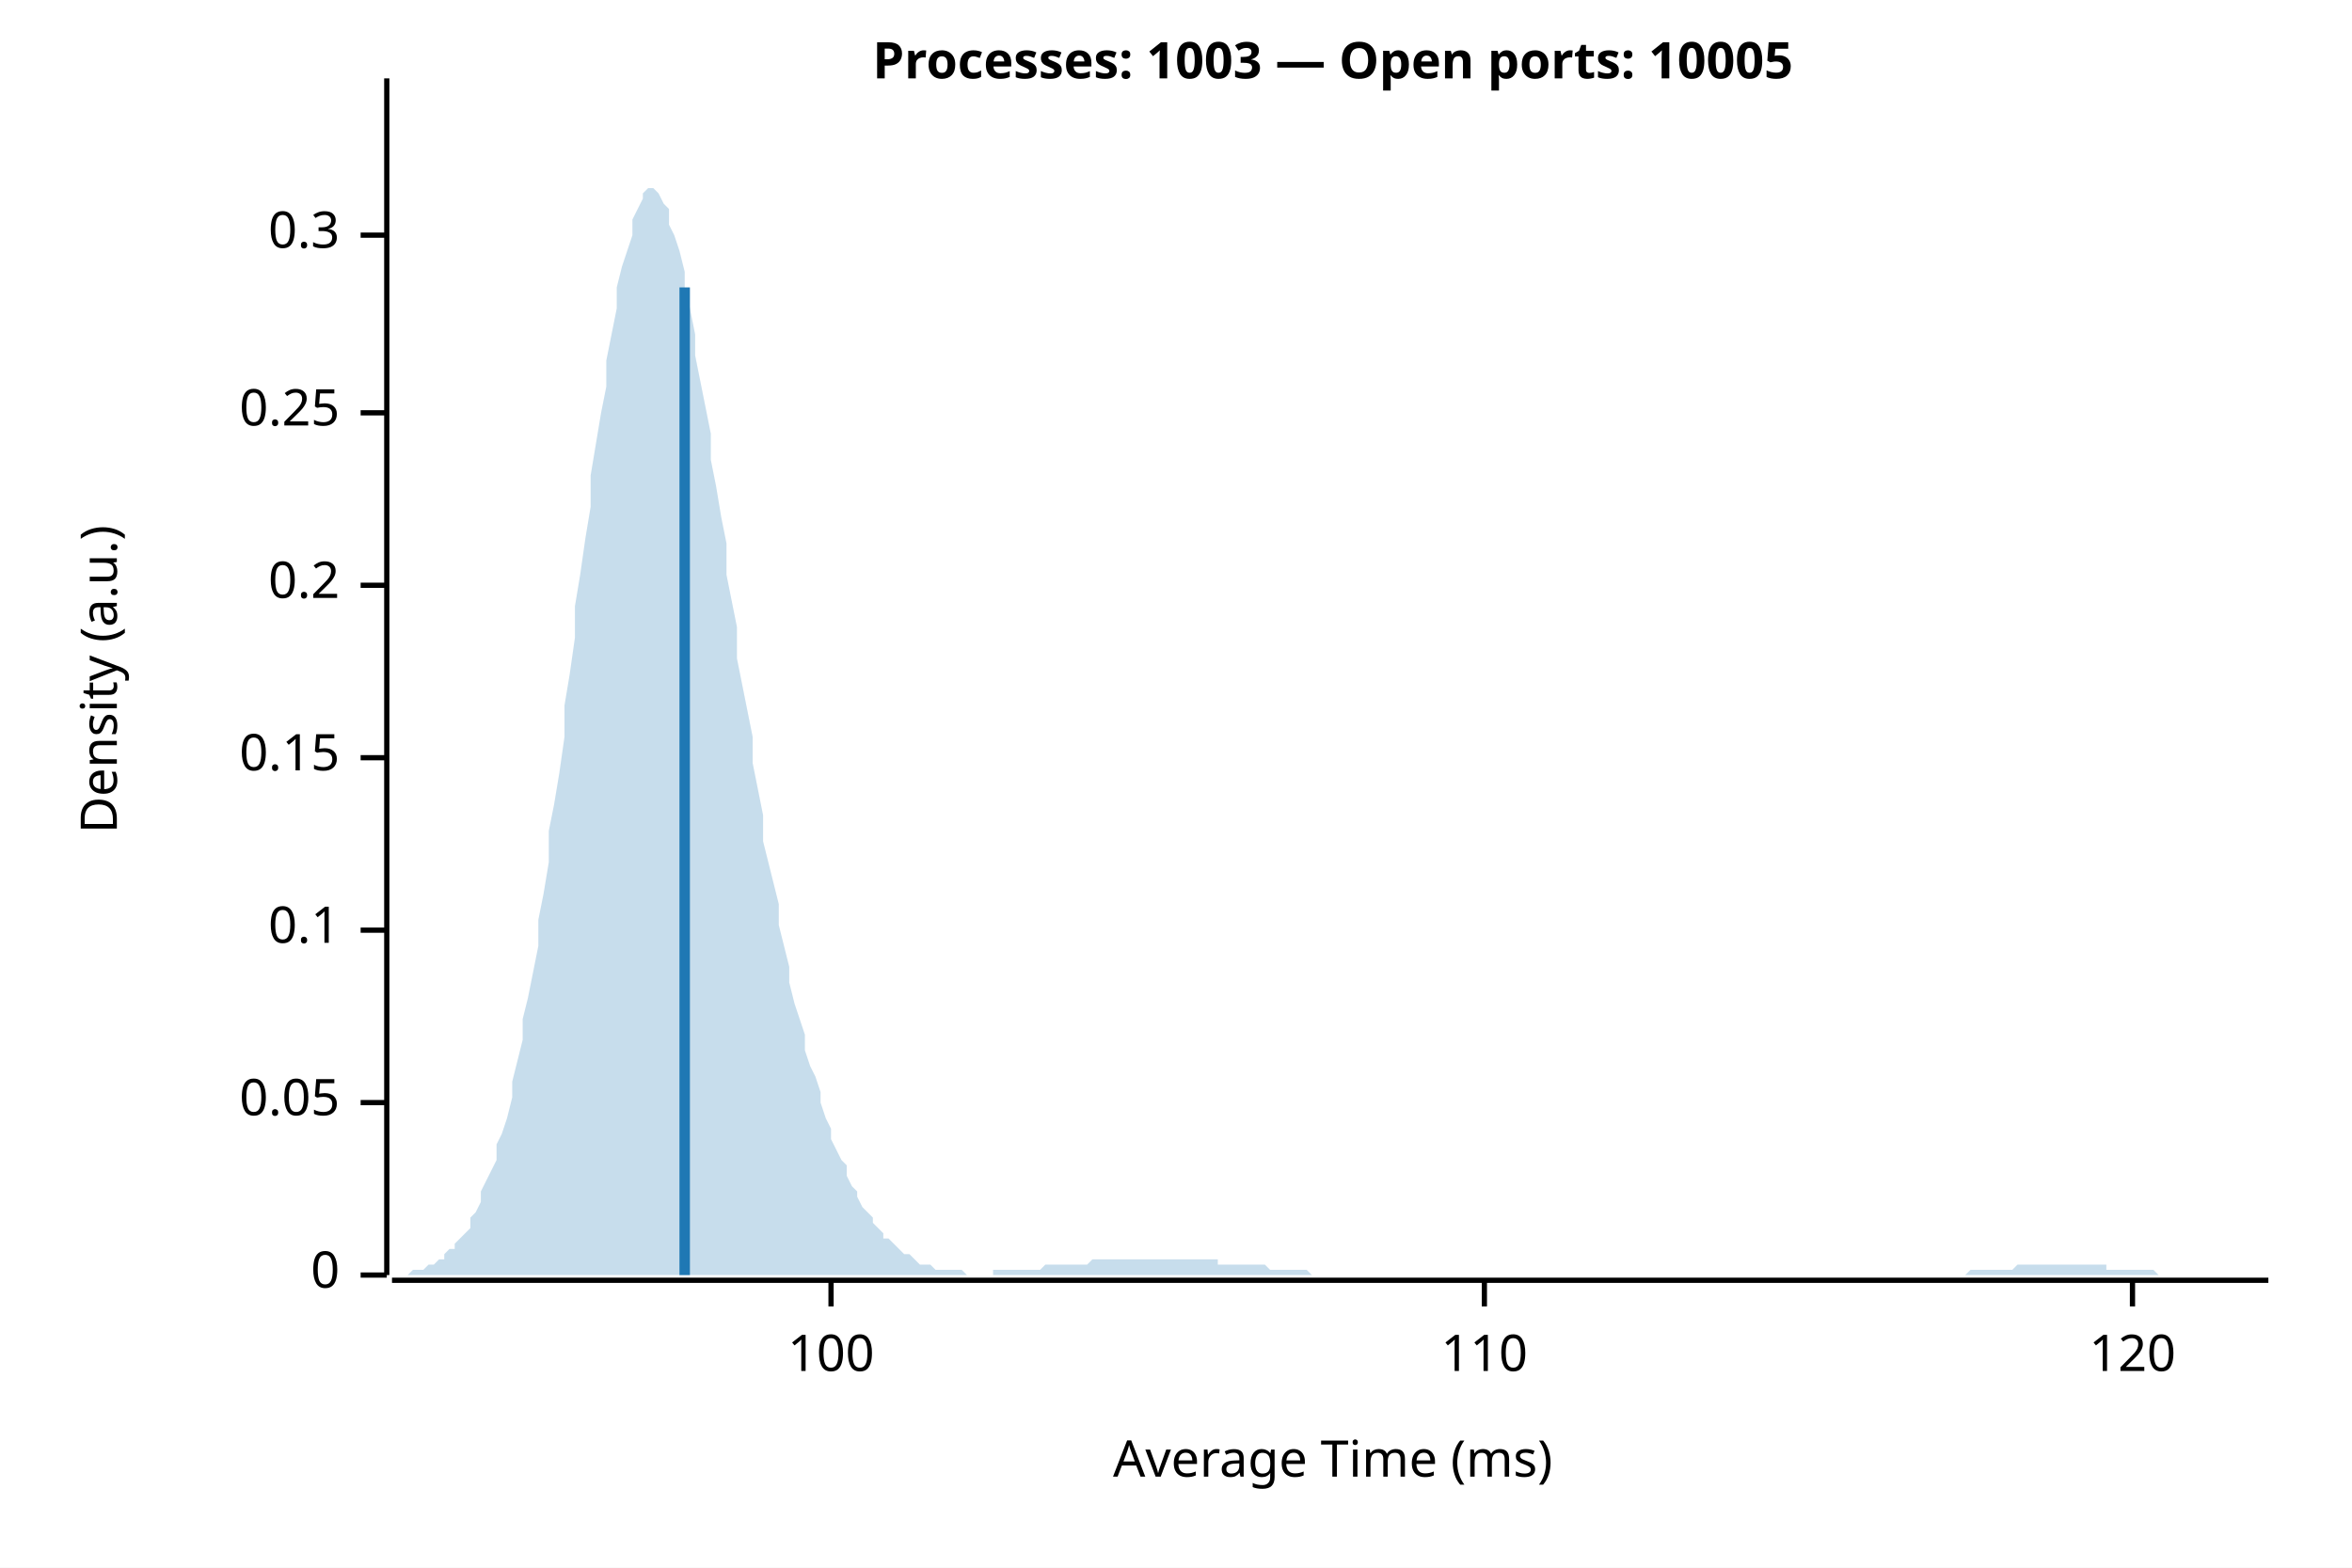
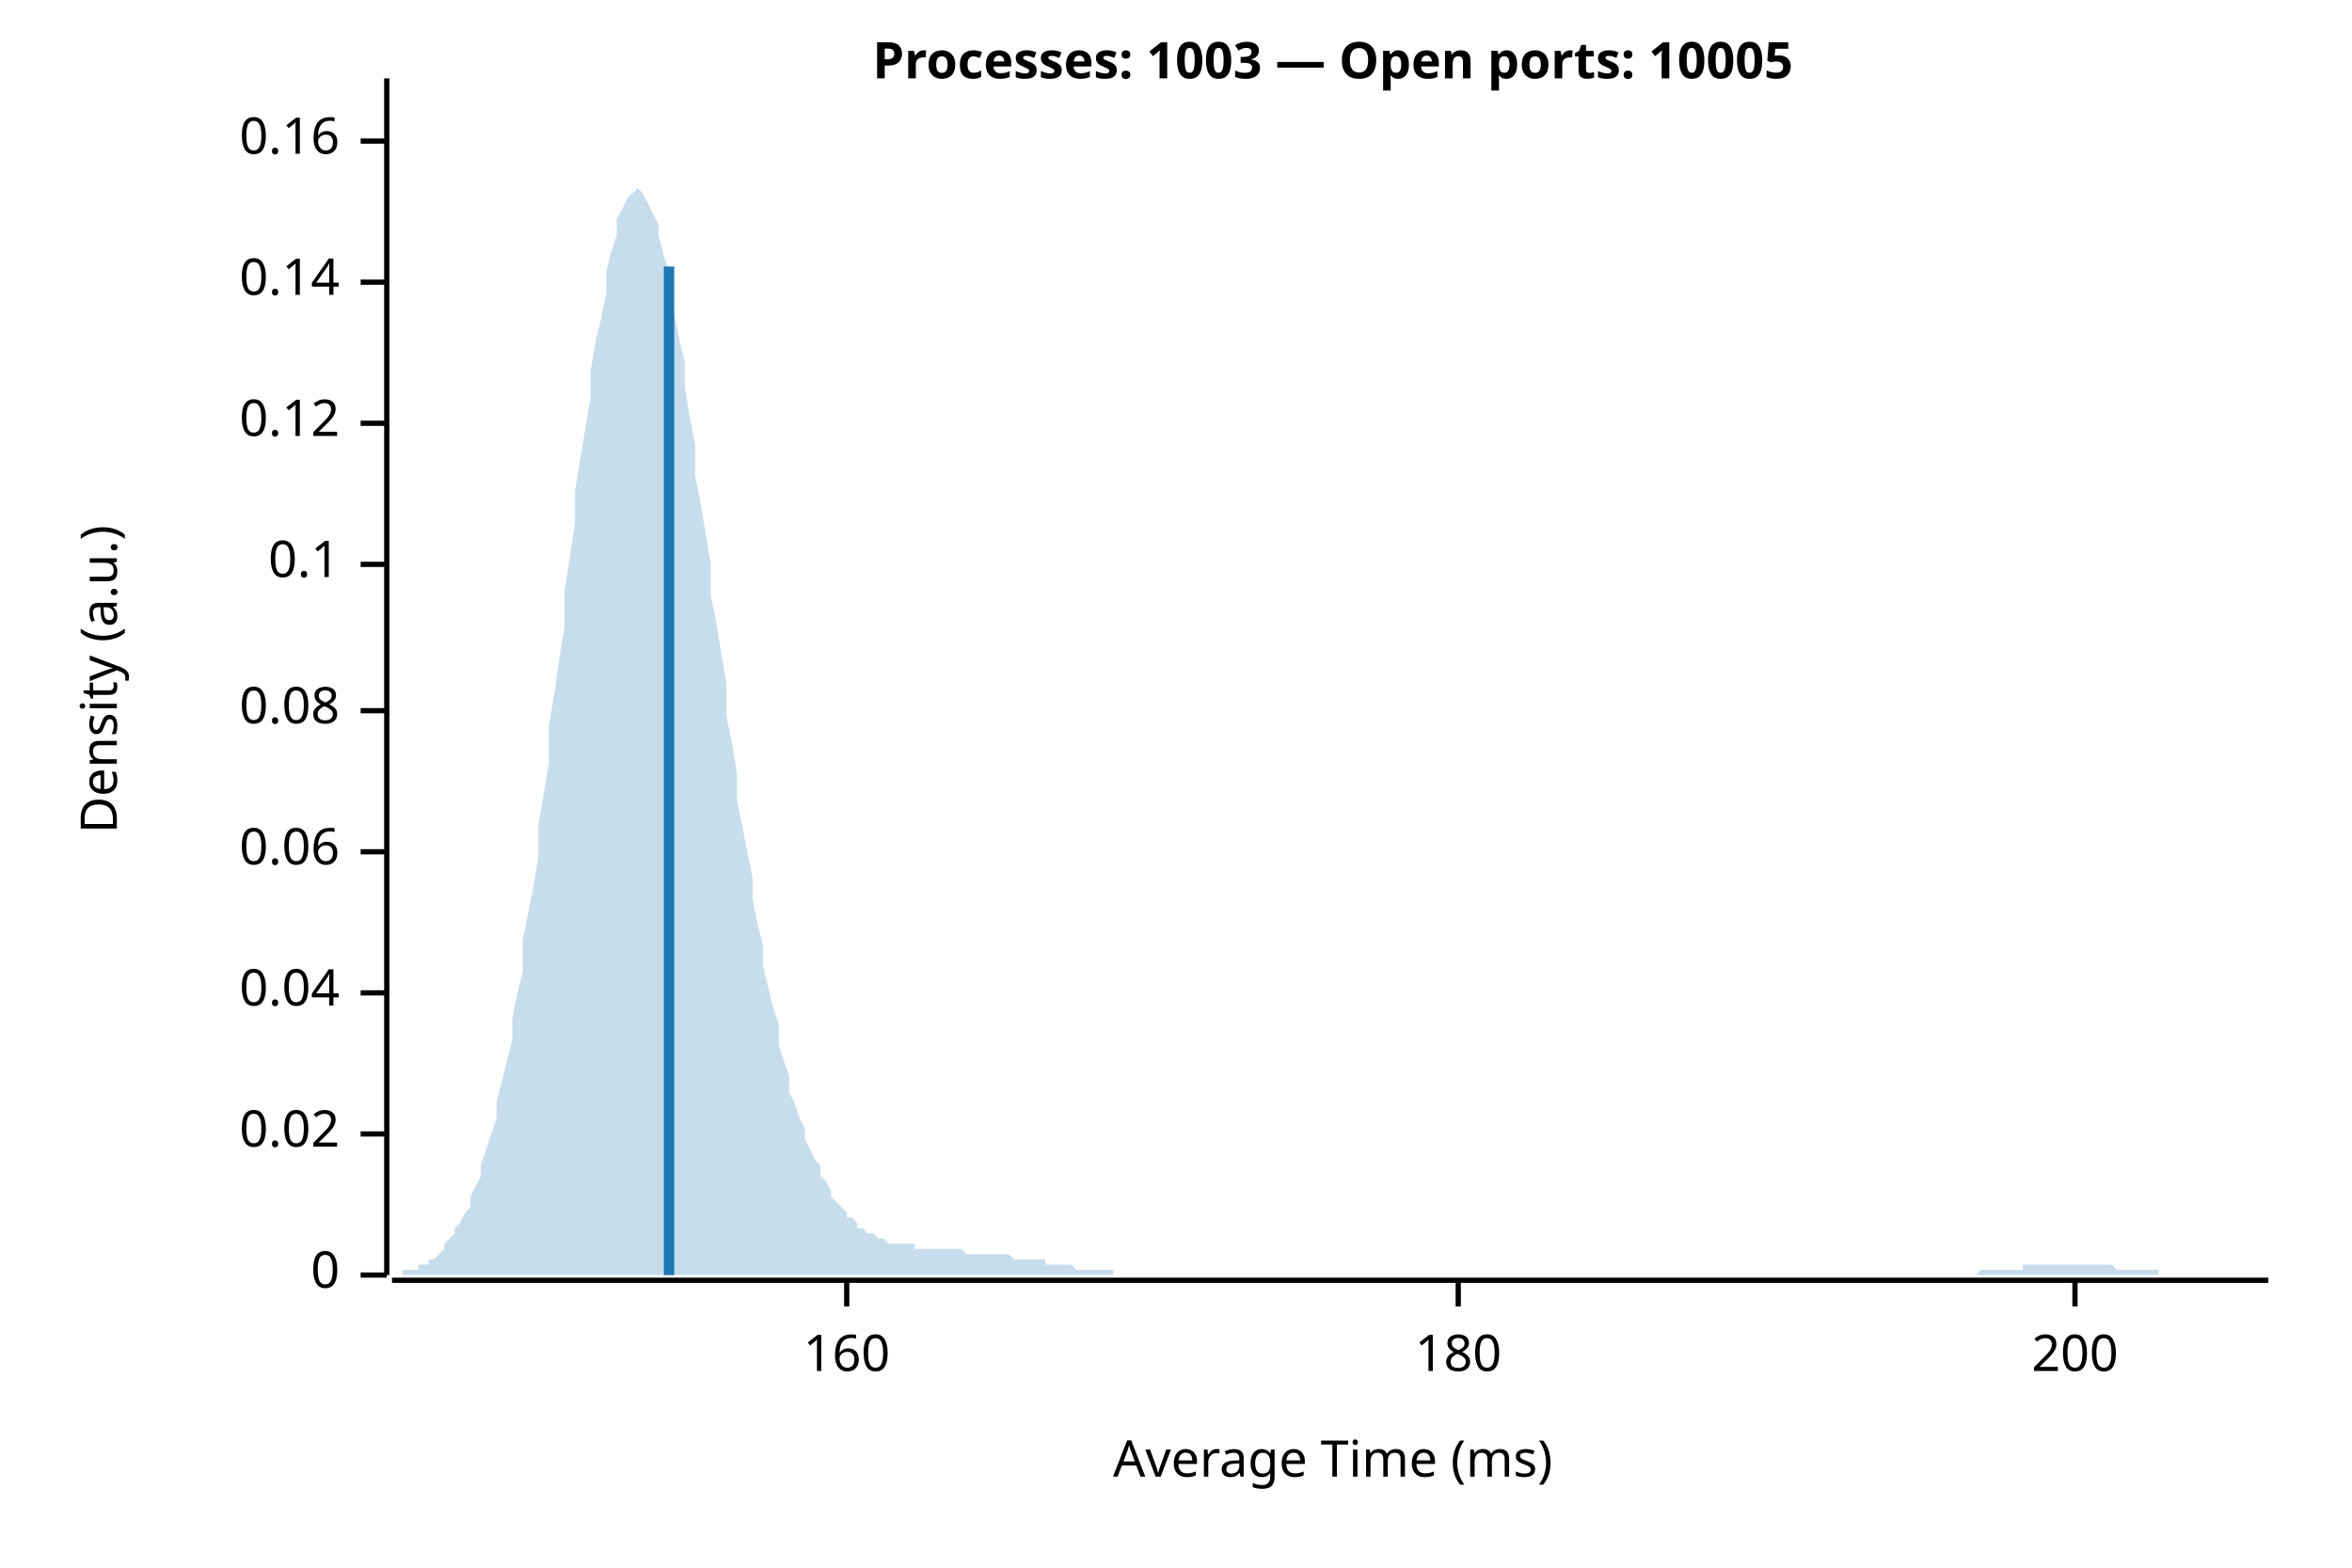
<svg xmlns="http://www.w3.org/2000/svg" width="450" height="300" viewBox="0 0 450 300">
  <rect width="100%" height="100%" fill="white" />
  <text x="255" y="15" font-weight="bold" text-anchor="middle" font-family="sans-serif" font-size="9.677" opacity="1" fill="#000000">Processes: 1003 — Open ports: 10005</text>
  <text x="15" y="130" dy="0.76em" text-anchor="middle" font-family="sans-serif" font-size="9.677" opacity="1" fill="#000000" transform="rotate(270, 15, 130)">
Density (a.u.)
</text>
  <text x="255" y="285" dy="-0.5ex" text-anchor="middle" font-family="sans-serif" font-size="9.677" opacity="1" fill="#000000">
Average Time (ms)
</text>
  <polyline fill="none" opacity="1" stroke="#000000" stroke-width="1" points="74,15 74,244 " />
  <text x="65" y="244" dy="0.5ex" text-anchor="end" font-family="sans-serif" font-size="9.677" opacity="1" fill="#000000">
0
</text>
  <polyline fill="none" opacity="1" stroke="#000000" stroke-width="1" points="69,244 74,244 " />
-   <text x="65" y="211" dy="0.5ex" text-anchor="end" font-family="sans-serif" font-size="9.677" opacity="1" fill="#000000">
- 0.05
+   <text x="65" y="217" dy="0.5ex" text-anchor="end" font-family="sans-serif" font-size="9.677" opacity="1" fill="#000000">
+ 0.02
</text>
-   <polyline fill="none" opacity="1" stroke="#000000" stroke-width="1" points="69,211 74,211 " />
-   <text x="65" y="178" dy="0.5ex" text-anchor="end" font-family="sans-serif" font-size="9.677" opacity="1" fill="#000000">
+   <polyline fill="none" opacity="1" stroke="#000000" stroke-width="1" points="69,217 74,217 " />
+   <text x="65" y="190" dy="0.5ex" text-anchor="end" font-family="sans-serif" font-size="9.677" opacity="1" fill="#000000">
+ 0.04
+ </text>
+   <polyline fill="none" opacity="1" stroke="#000000" stroke-width="1" points="69,190 74,190 " />
+   <text x="65" y="163" dy="0.5ex" text-anchor="end" font-family="sans-serif" font-size="9.677" opacity="1" fill="#000000">
+ 0.06
+ </text>
+   <polyline fill="none" opacity="1" stroke="#000000" stroke-width="1" points="69,163 74,163 " />
+   <text x="65" y="136" dy="0.5ex" text-anchor="end" font-family="sans-serif" font-size="9.677" opacity="1" fill="#000000">
+ 0.08
+ </text>
+   <polyline fill="none" opacity="1" stroke="#000000" stroke-width="1" points="69,136 74,136 " />
+   <text x="65" y="108" dy="0.5ex" text-anchor="end" font-family="sans-serif" font-size="9.677" opacity="1" fill="#000000">
0.1
</text>
-   <polyline fill="none" opacity="1" stroke="#000000" stroke-width="1" points="69,178 74,178 " />
-   <text x="65" y="145" dy="0.5ex" text-anchor="end" font-family="sans-serif" font-size="9.677" opacity="1" fill="#000000">
- 0.15
+   <polyline fill="none" opacity="1" stroke="#000000" stroke-width="1" points="69,108 74,108 " />
+   <text x="65" y="81" dy="0.5ex" text-anchor="end" font-family="sans-serif" font-size="9.677" opacity="1" fill="#000000">
+ 0.12
</text>
-   <polyline fill="none" opacity="1" stroke="#000000" stroke-width="1" points="69,145 74,145 " />
-   <text x="65" y="112" dy="0.5ex" text-anchor="end" font-family="sans-serif" font-size="9.677" opacity="1" fill="#000000">
- 0.2
+   <polyline fill="none" opacity="1" stroke="#000000" stroke-width="1" points="69,81 74,81 " />
+   <text x="65" y="54" dy="0.5ex" text-anchor="end" font-family="sans-serif" font-size="9.677" opacity="1" fill="#000000">
+ 0.14
</text>
-   <polyline fill="none" opacity="1" stroke="#000000" stroke-width="1" points="69,112 74,112 " />
-   <text x="65" y="79" dy="0.5ex" text-anchor="end" font-family="sans-serif" font-size="9.677" opacity="1" fill="#000000">
- 0.25
+   <polyline fill="none" opacity="1" stroke="#000000" stroke-width="1" points="69,54 74,54 " />
+   <text x="65" y="27" dy="0.5ex" text-anchor="end" font-family="sans-serif" font-size="9.677" opacity="1" fill="#000000">
+ 0.16
</text>
-   <polyline fill="none" opacity="1" stroke="#000000" stroke-width="1" points="69,79 74,79 " />
-   <text x="65" y="45" dy="0.5ex" text-anchor="end" font-family="sans-serif" font-size="9.677" opacity="1" fill="#000000">
- 0.3
+   <polyline fill="none" opacity="1" stroke="#000000" stroke-width="1" points="69,27 74,27 " />
+   <polyline fill="none" opacity="1" stroke="#000000" stroke-width="1" points="75,245 434,245 " />
+   <text x="162" y="255" dy="0.76em" text-anchor="middle" font-family="sans-serif" font-size="9.677" opacity="1" fill="#000000">
+ 160
</text>
-   <polyline fill="none" opacity="1" stroke="#000000" stroke-width="1" points="69,45 74,45 " />
-   <polyline fill="none" opacity="1" stroke="#000000" stroke-width="1" points="75,245 434,245 " />
-   <text x="159" y="255" dy="0.76em" text-anchor="middle" font-family="sans-serif" font-size="9.677" opacity="1" fill="#000000">
- 100
+   <polyline fill="none" opacity="1" stroke="#000000" stroke-width="1" points="162,245 162,250 " />
+   <text x="279" y="255" dy="0.76em" text-anchor="middle" font-family="sans-serif" font-size="9.677" opacity="1" fill="#000000">
+ 180
</text>
-   <polyline fill="none" opacity="1" stroke="#000000" stroke-width="1" points="159,245 159,250 " />
-   <text x="284" y="255" dy="0.76em" text-anchor="middle" font-family="sans-serif" font-size="9.677" opacity="1" fill="#000000">
- 110
+   <polyline fill="none" opacity="1" stroke="#000000" stroke-width="1" points="279,245 279,250 " />
+   <text x="397" y="255" dy="0.76em" text-anchor="middle" font-family="sans-serif" font-size="9.677" opacity="1" fill="#000000">
+ 200
</text>
-   <polyline fill="none" opacity="1" stroke="#000000" stroke-width="1" points="284,245 284,250 " />
-   <text x="408" y="255" dy="0.76em" text-anchor="middle" font-family="sans-serif" font-size="9.677" opacity="1" fill="#000000">
- 120
- </text>
-   <polyline fill="none" opacity="1" stroke="#000000" stroke-width="1" points="408,245 408,250 " />
-   <polygon opacity="0.25" fill="#1F78B4" points="75,244 75,244 76,244 77,244 77,244 78,244 79,243 80,243 80,243 81,243 82,242 82,242 83,242 84,241 85,241 85,240 86,239 87,239 87,238 88,237 89,236 90,235 90,233 91,232 92,230 92,228 93,226 94,224 95,222 95,219 96,217 97,214 98,210 98,207 99,203 100,199 100,195 101,191 102,186 103,181 103,176 104,171 105,165 105,159 106,154 107,148 108,141 108,135 109,129 110,122 110,116 111,110 112,103 113,97 113,91 114,85 115,79 116,74 116,69 117,64 118,59 118,55 119,51 120,48 121,45 121,42 122,40 123,38 123,37 124,36 125,36 126,37 126,37 127,39 128,40 128,43 129,45 130,48 131,52 131,55 132,59 133,64 133,68 134,73 135,78 136,83 136,88 137,93 138,99 139,104 139,110 140,115 141,120 141,126 142,131 143,136 144,141 144,146 145,151 146,156 146,161 147,165 148,169 149,173 149,177 150,181 151,185 151,188 152,192 153,195 154,198 154,201 155,204 156,206 157,209 157,211 158,214 159,216 159,218 160,220 161,222 162,223 162,225 163,227 164,228 164,229 165,231 166,232 167,233 167,234 168,235 169,236 169,237 170,237 171,238 172,239 172,239 173,240 174,240 175,241 175,241 176,242 177,242 177,242 178,242 179,243 180,243 180,243 181,243 182,243 182,243 183,243 184,243 185,244 185,244 186,244 187,244 187,244 188,244 189,244 190,244 190,243 191,243 192,243 192,243 193,243 194,243 195,243 195,243 196,243 197,243 198,243 198,243 199,243 200,242 200,242 201,242 202,242 203,242 203,242 204,242 205,242 205,242 206,242 207,242 208,242 208,242 209,241 210,241 210,241 211,241 212,241 213,241 213,241 214,241 215,241 216,241 216,241 217,241 218,241 218,241 219,241 220,241 221,241 221,241 222,241 223,241 223,241 224,241 225,241 226,241 226,241 227,241 228,241 228,241 229,241 230,241 231,241 231,241 232,241 233,241 233,242 234,242 235,242 236,242 236,242 237,242 238,242 239,242 239,242 240,242 241,242 241,242 242,242 243,243 244,243 244,243 245,243 246,243 246,243 247,243 248,243 249,243 249,243 250,243 251,244 251,244 252,244 253,244 254,244 254,244 255,244 256,244 257,244 257,244 258,244 259,244 259,244 260,244 261,244 262,244 262,244 263,244 264,244 264,244 265,244 266,244 267,244 267,244 268,244 269,244 269,244 270,244 271,244 272,244 272,244 273,244 274,244 275,244 275,244 276,244 277,244 277,244 278,244 279,244 280,244 280,244 281,244 282,244 282,244 283,244 284,244 285,244 285,244 286,244 287,244 287,244 288,244 289,244 290,244 290,244 291,244 292,244 292,244 293,244 294,244 295,244 295,244 296,244 297,244 298,244 298,244 299,244 300,244 300,244 301,244 302,244 303,244 303,244 304,244 305,244 305,244 306,244 307,244 308,244 308,244 309,244 310,244 310,244 311,244 312,244 313,244 313,244 314,244 315,244 316,244 316,244 317,244 318,244 318,244 319,244 320,244 321,244 321,244 322,244 323,244 323,244 324,244 325,244 326,244 326,244 327,244 328,244 328,244 329,244 330,244 331,244 331,244 332,244 333,244 333,244 334,244 335,244 336,244 336,244 337,244 338,244 339,244 339,244 340,244 341,244 341,244 342,244 343,244 344,244 344,244 345,244 346,244 346,244 347,244 348,244 349,244 349,244 350,244 351,244 351,244 352,244 353,244 354,244 354,244 355,244 356,244 357,244 357,244 358,244 359,244 359,244 360,244 361,244 362,244 362,244 363,244 364,244 364,244 365,244 366,244 367,244 367,244 368,244 369,244 369,244 370,244 371,244 372,244 372,244 373,244 374,244 375,244 375,244 376,244 377,243 377,243 378,243 379,243 380,243 380,243 381,243 382,243 382,243 383,243 384,243 385,243 385,243 386,242 387,242 387,242 388,242 389,242 390,242 390,242 391,242 392,242 392,242 393,242 394,242 395,242 395,242 396,242 397,242 398,242 398,242 399,242 400,242 400,242 401,242 402,242 403,242 403,243 404,243 405,243 405,243 406,243 407,243 408,243 408,243 409,243 410,243 410,243 411,243 412,243 413,244 413,244 414,244 415,244 416,244 416,244 417,244 418,244 418,244 419,244 420,244 421,244 421,244 422,244 423,244 423,244 424,244 425,244 426,244 426,244 427,244 428,244 428,244 429,244 430,244 431,244 431,244 432,244 433,244 434,244 434,244 75,244 " />
-   <polyline fill="none" opacity="1" stroke="#1F78B4" stroke-width="2" points="131,244 131,55 " />
+   <polyline fill="none" opacity="1" stroke="#000000" stroke-width="1" points="397,245 397,250 " />
+   <polygon opacity="0.25" fill="#1F78B4" points="75,244 75,244 76,244 77,244 77,243 78,243 79,243 80,243 80,242 81,242 82,242 82,241 83,241 84,240 85,239 85,238 86,237 87,236 87,235 88,234 89,232 90,231 90,229 91,227 92,225 92,223 93,220 94,217 95,214 95,211 96,207 97,203 98,199 98,195 99,190 100,186 100,180 101,175 102,170 103,164 103,158 104,152 105,146 105,139 106,133 107,126 108,120 108,113 109,107 110,100 110,94 111,88 112,82 113,76 113,71 114,65 115,61 116,56 116,52 117,48 118,45 118,42 119,40 120,38 121,37 121,37 122,36 123,37 123,37 124,39 125,41 126,43 126,45 127,49 128,52 128,56 129,60 130,65 131,69 131,74 132,80 133,85 133,91 134,96 135,102 136,108 136,114 137,119 138,125 139,131 139,137 140,142 141,148 141,153 142,158 143,163 144,168 144,172 145,177 146,181 146,185 147,189 148,193 149,196 149,200 150,203 151,206 151,209 152,211 153,214 154,216 154,218 155,220 156,222 157,223 157,225 158,226 159,228 159,229 160,230 161,231 162,232 162,233 163,233 164,234 164,235 165,235 166,236 167,236 167,236 168,237 169,237 169,237 170,238 171,238 172,238 172,238 173,238 174,238 175,238 175,239 176,239 177,239 177,239 178,239 179,239 180,239 180,239 181,239 182,239 182,239 183,239 184,239 185,240 185,240 186,240 187,240 187,240 188,240 189,240 190,240 190,240 191,240 192,240 192,240 193,240 194,241 195,241 195,241 196,241 197,241 198,241 198,241 199,241 200,241 200,242 201,242 202,242 203,242 203,242 204,242 205,242 205,242 206,243 207,243 208,243 208,243 209,243 210,243 210,243 211,243 212,243 213,243 213,244 214,244 215,244 216,244 216,244 217,244 218,244 218,244 219,244 220,244 221,244 221,244 222,244 223,244 223,244 224,244 225,244 226,244 226,244 227,244 228,244 228,244 229,244 230,244 231,244 231,244 232,244 233,244 233,244 234,244 235,244 236,244 236,244 237,244 238,244 239,244 239,244 240,244 241,244 241,244 242,244 243,244 244,244 244,244 245,244 246,244 246,244 247,244 248,244 249,244 249,244 250,244 251,244 251,244 252,244 253,244 254,244 254,244 255,244 256,244 257,244 257,244 258,244 259,244 259,244 260,244 261,244 262,244 262,244 263,244 264,244 264,244 265,244 266,244 267,244 267,244 268,244 269,244 269,244 270,244 271,244 272,244 272,244 273,244 274,244 275,244 275,244 276,244 277,244 277,244 278,244 279,244 280,244 280,244 281,244 282,244 282,244 283,244 284,244 285,244 285,244 286,244 287,244 287,244 288,244 289,244 290,244 290,244 291,244 292,244 292,244 293,244 294,244 295,244 295,244 296,244 297,244 298,244 298,244 299,244 300,244 300,244 301,244 302,244 303,244 303,244 304,244 305,244 305,244 306,244 307,244 308,244 308,244 309,244 310,244 310,244 311,244 312,244 313,244 313,244 314,244 315,244 316,244 316,244 317,244 318,244 318,244 319,244 320,244 321,244 321,244 322,244 323,244 323,244 324,244 325,244 326,244 326,244 327,244 328,244 328,244 329,244 330,244 331,244 331,244 332,244 333,244 333,244 334,244 335,244 336,244 336,244 337,244 338,244 339,244 339,244 340,244 341,244 341,244 342,244 343,244 344,244 344,244 345,244 346,244 346,244 347,244 348,244 349,244 349,244 350,244 351,244 351,244 352,244 353,244 354,244 354,244 355,244 356,244 357,244 357,244 358,244 359,244 359,244 360,244 361,244 362,244 362,244 363,244 364,244 364,244 365,244 366,244 367,244 367,244 368,244 369,244 369,244 370,244 371,244 372,244 372,244 373,244 374,244 375,244 375,244 376,244 377,244 377,244 378,244 379,243 380,243 380,243 381,243 382,243 382,243 383,243 384,243 385,243 385,243 386,243 387,243 387,242 388,242 389,242 390,242 390,242 391,242 392,242 392,242 393,242 394,242 395,242 395,242 396,242 397,242 398,242 398,242 399,242 400,242 400,242 401,242 402,242 403,242 403,242 404,242 405,243 405,243 406,243 407,243 408,243 408,243 409,243 410,243 410,243 411,243 412,243 413,243 413,244 414,244 415,244 416,244 416,244 417,244 418,244 418,244 419,244 420,244 421,244 421,244 422,244 423,244 423,244 424,244 425,244 426,244 426,244 427,244 428,244 428,244 429,244 430,244 431,244 431,244 432,244 433,244 434,244 434,244 75,244 " />
+   <polyline fill="none" opacity="1" stroke="#1F78B4" stroke-width="2" points="128,244 128,51 " />
</svg>
